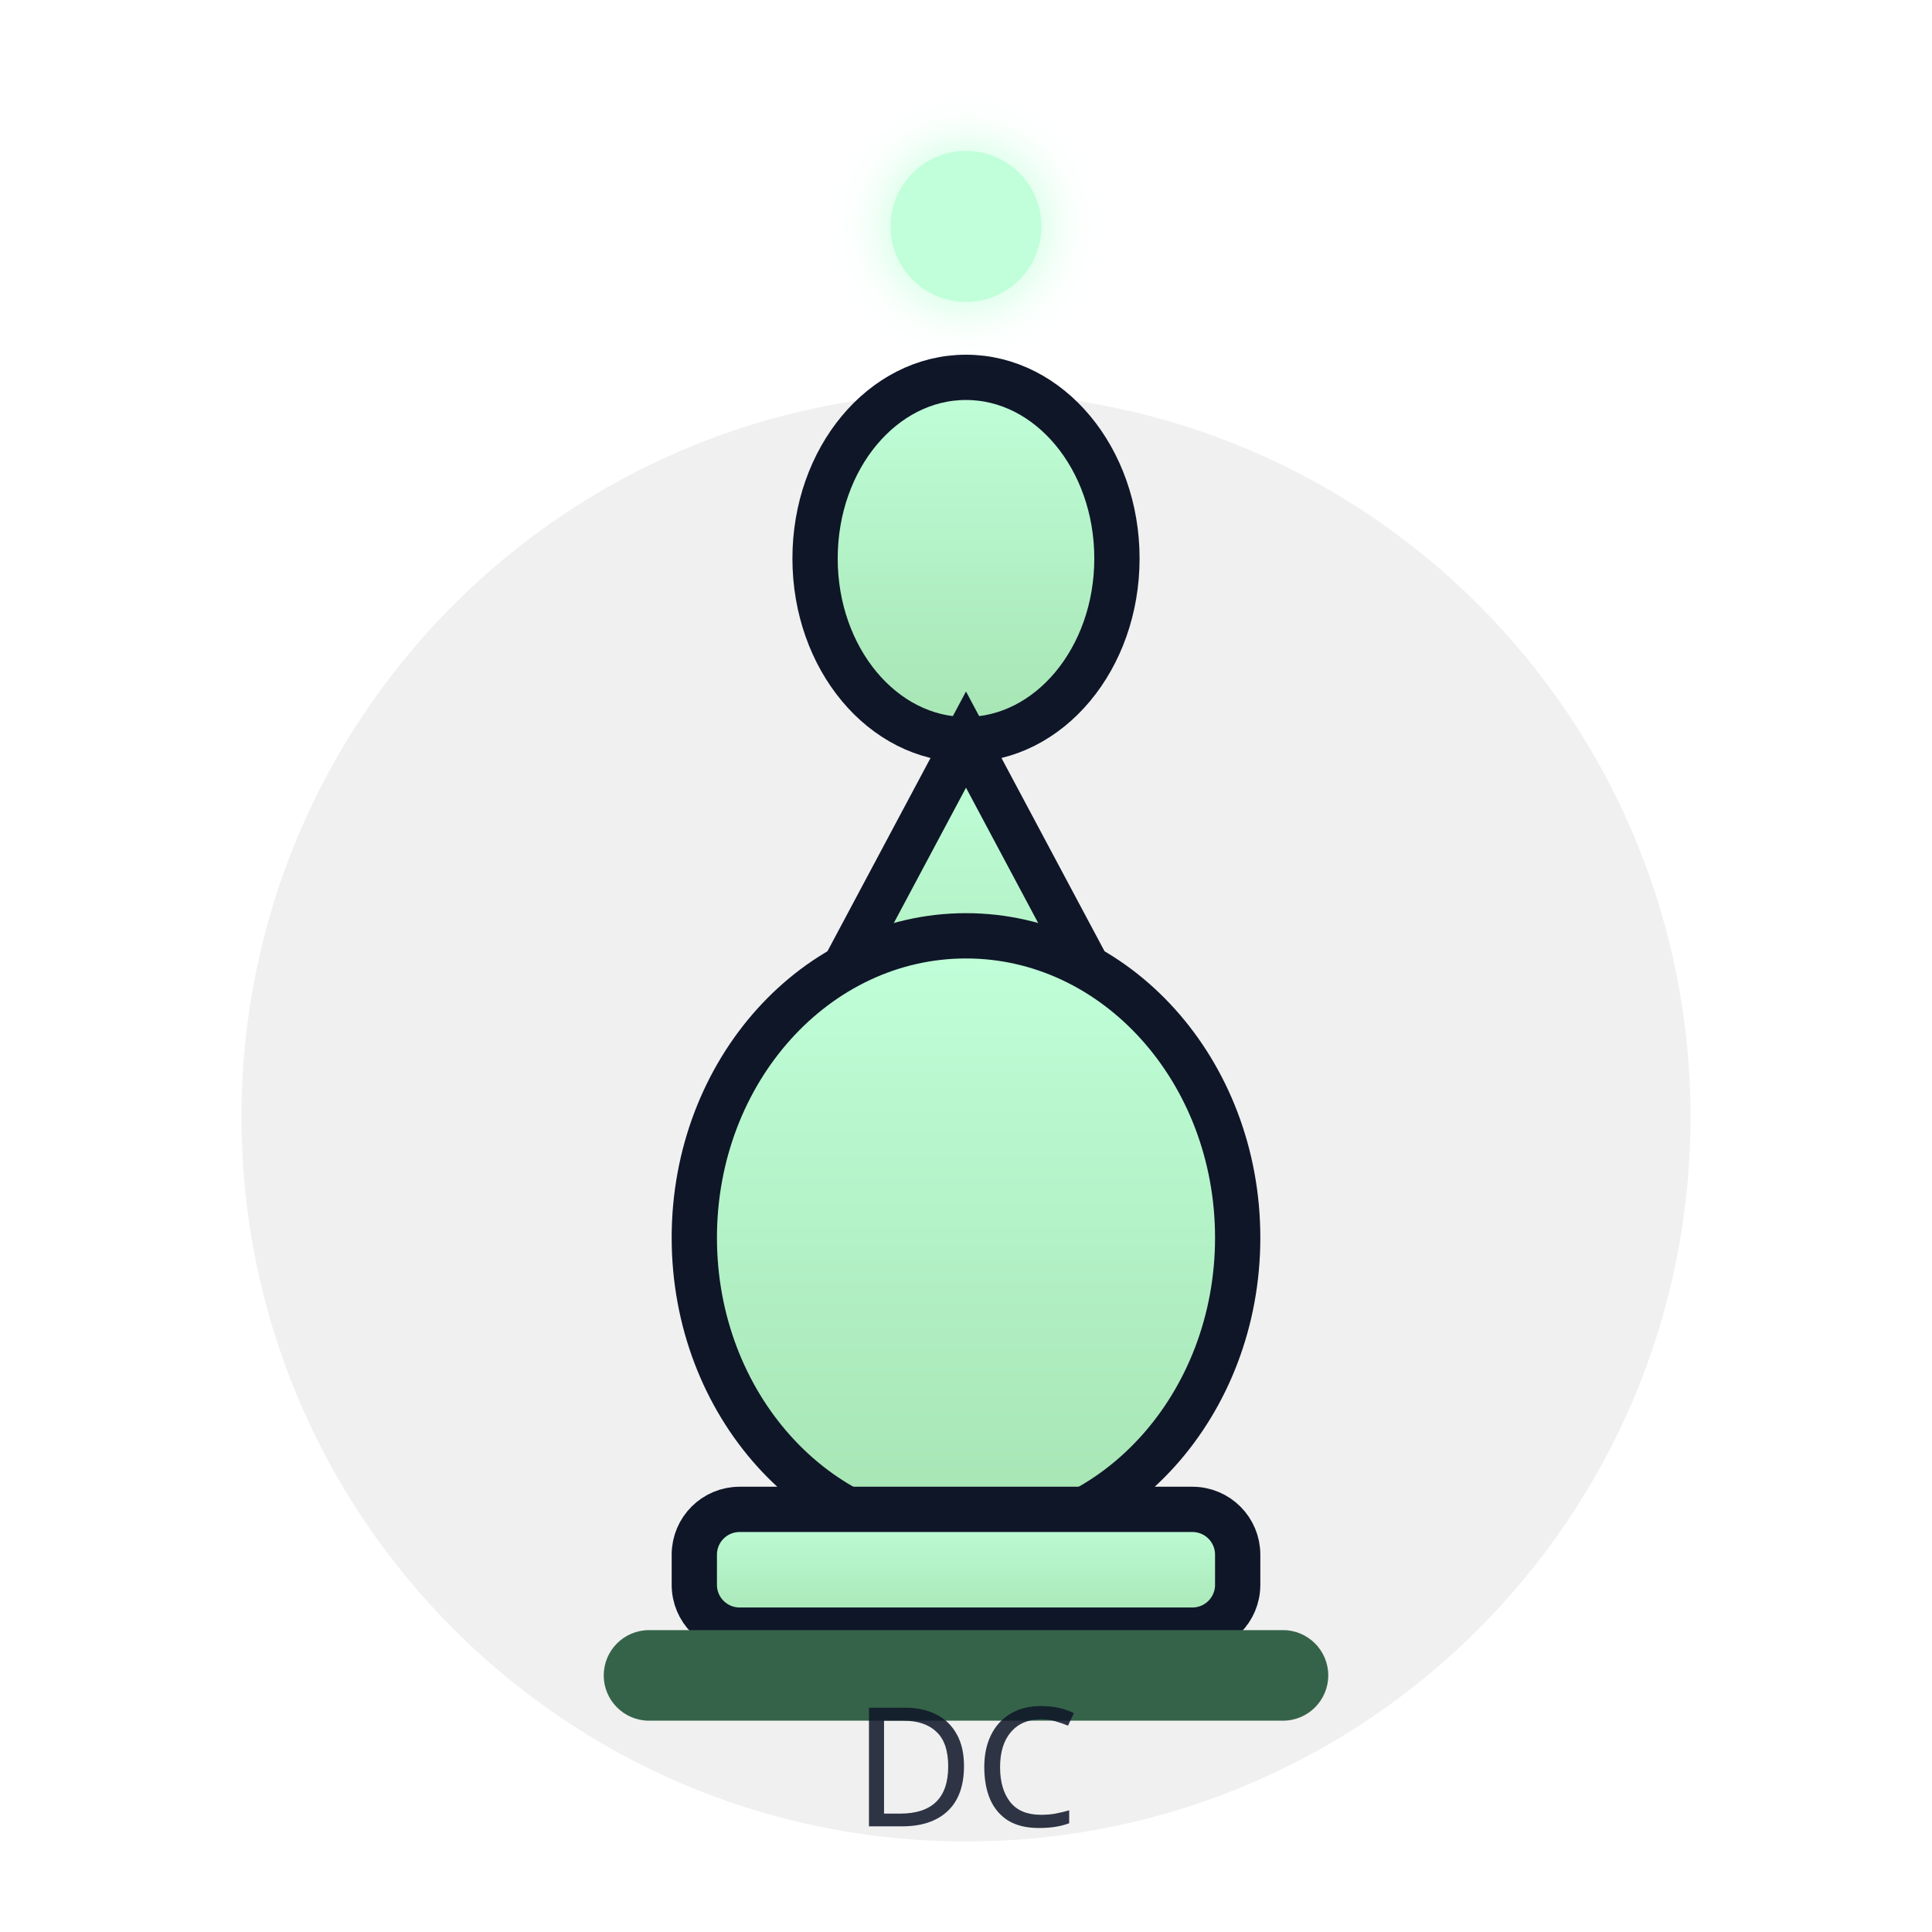
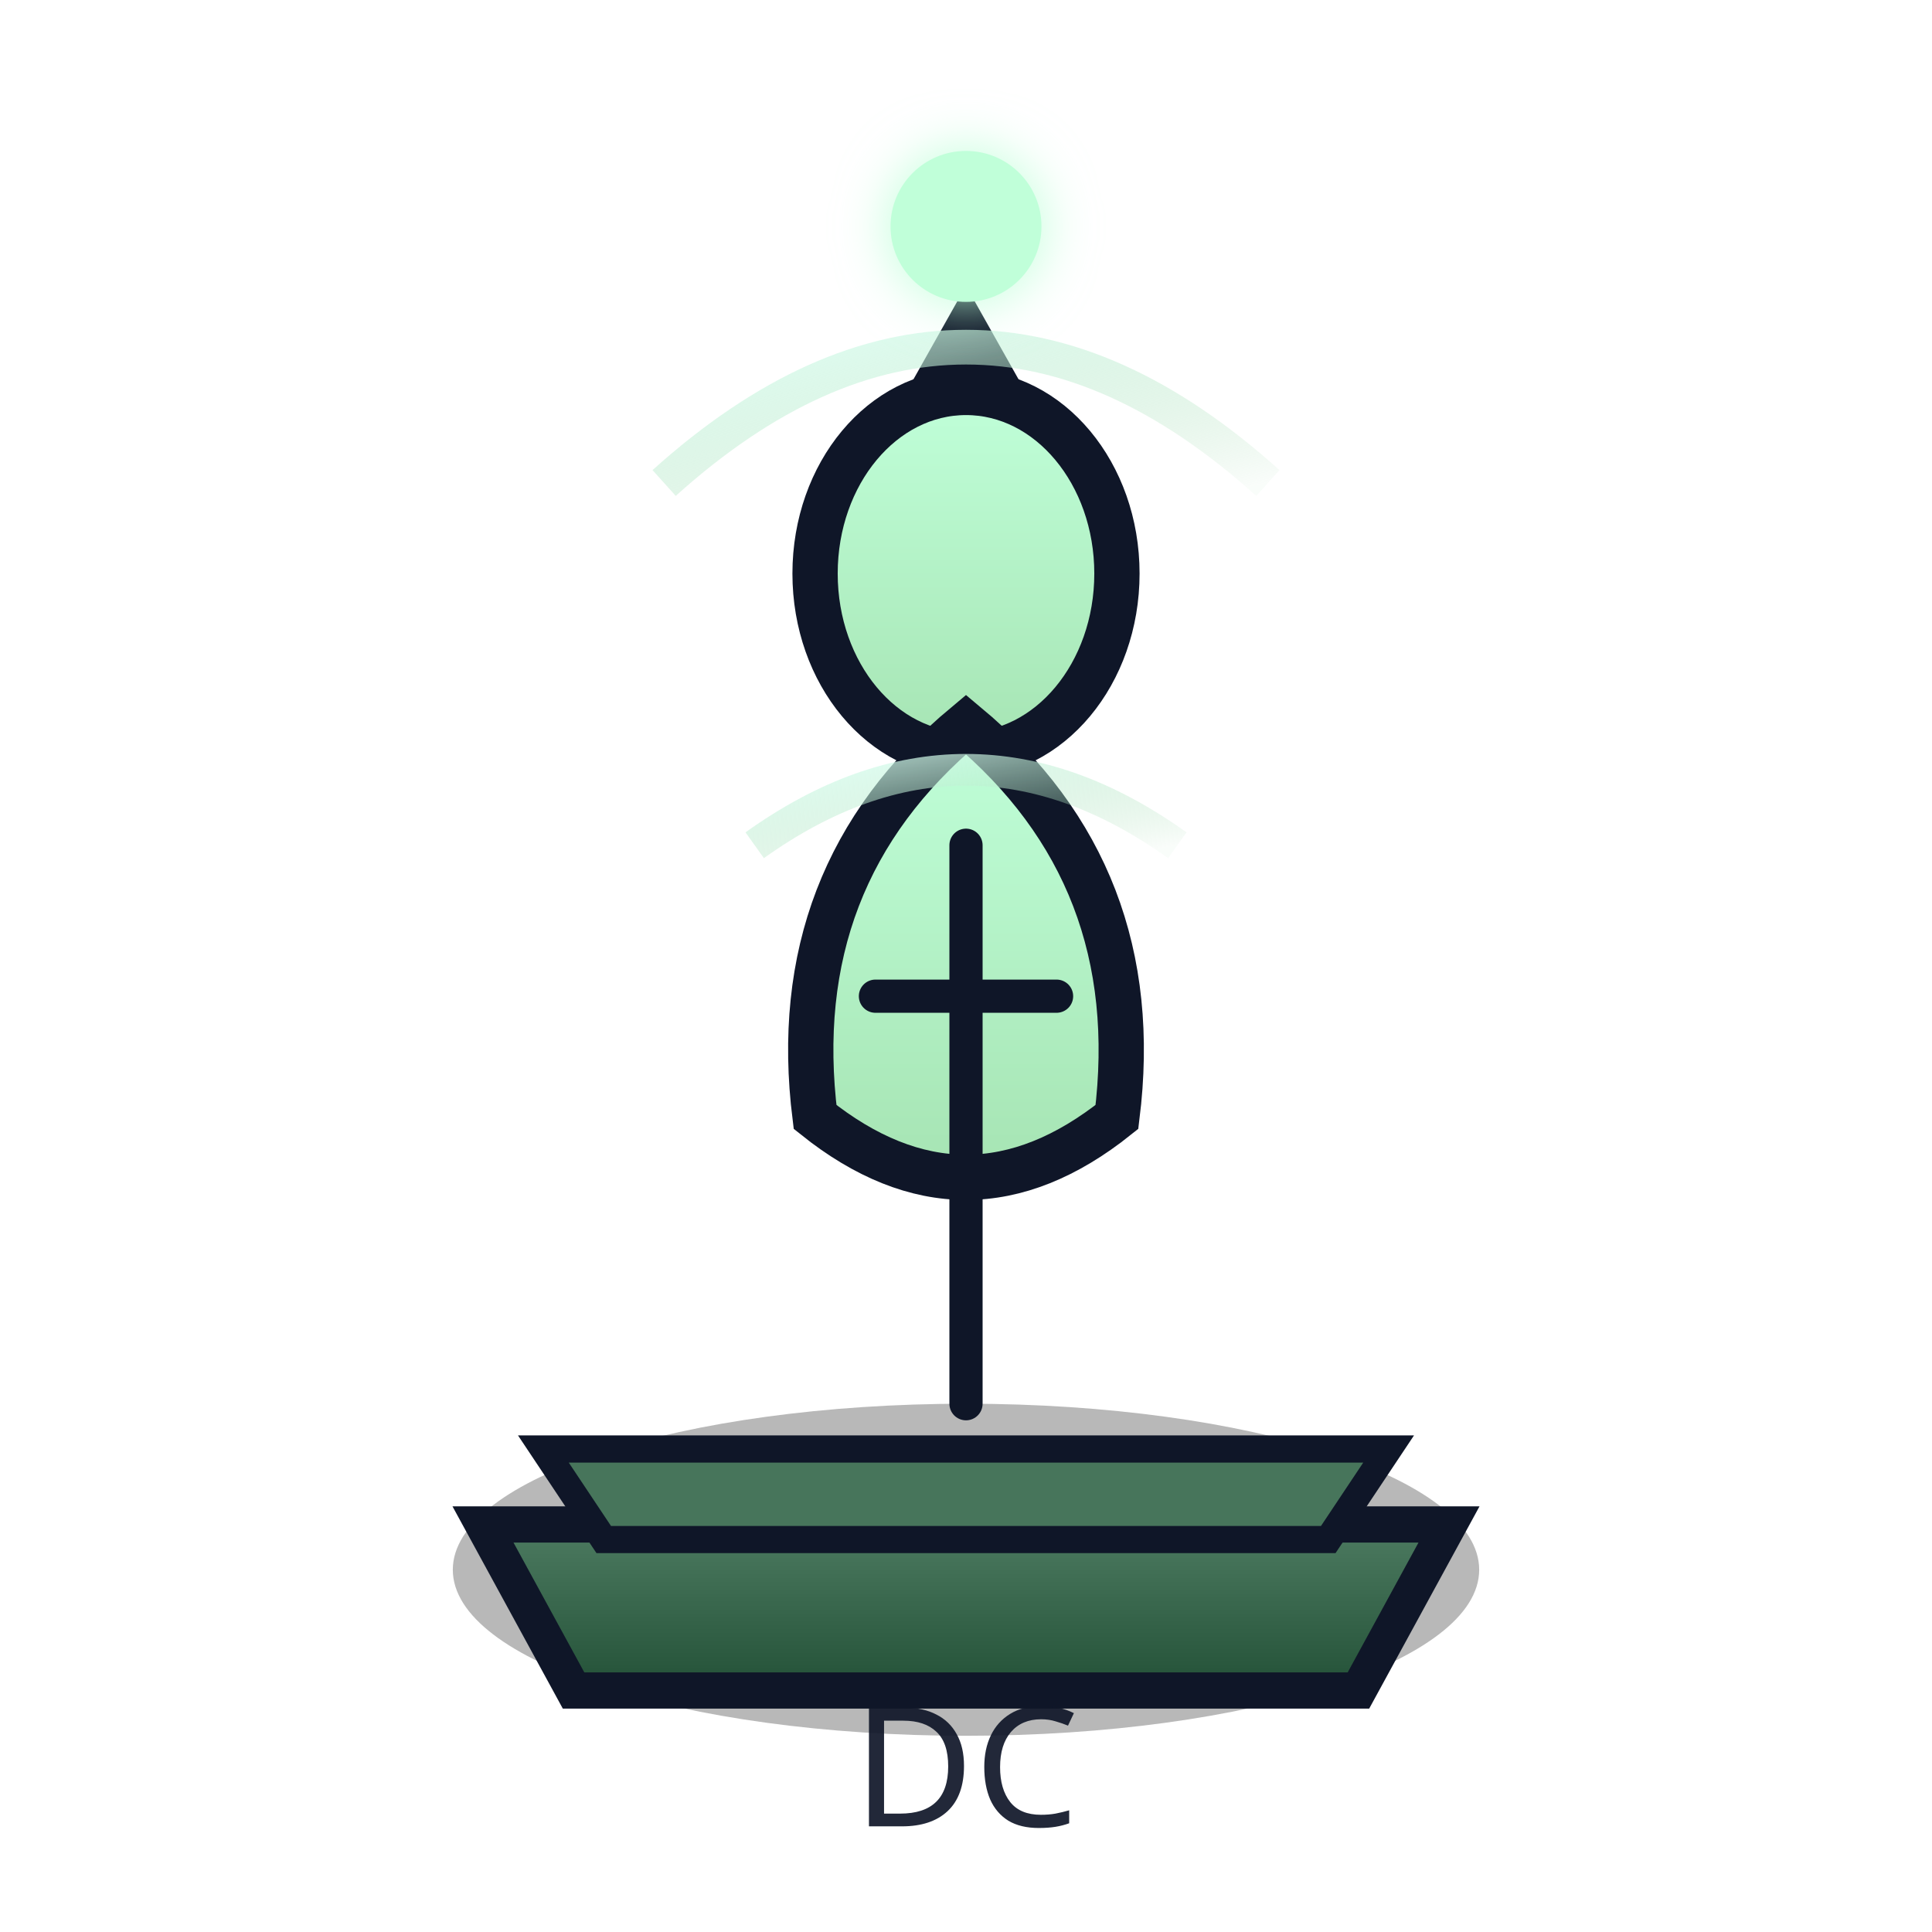
<svg xmlns="http://www.w3.org/2000/svg" viewBox="0 0 128 128">
  <defs>
+     <linearGradient id="pedestal" x1="0" x2="0" y1="0" y2="1">
+       <stop offset="0%" stop-color="#4d7b61" />
+       <stop offset="100%" stop-color="#235137" />
+     </linearGradient>
    <linearGradient id="mainFill" x1="0" x2="0" y1="0" y2="1">
      <stop offset="0%" stop-color="#c0ffd9" />
      <stop offset="100%" stop-color="#a6e4b3" />
+     </linearGradient>
+     <linearGradient id="armorEdge" x1="0" x2="1" y1="0" y2="1">
+       <stop offset="0%" stop-color="#d8fff1" stop-opacity="0.8" />
+       <stop offset="100%" stop-color="#94d2a1" stop-opacity="0.05" />
    </linearGradient>
    <filter id="glow" x="-50%" y="-50%" width="200%" height="200%">
      <feGaussianBlur stdDeviation="1.8" result="blur" />
      <feMerge>
        <feMergeNode in="blur" />
        <feMergeNode in="SourceGraphic" />
      </feMerge>
    </filter>
  </defs>
-   <circle cx="64" cy="74" r="48" fill="rgba(0,0,0,0.06)" />
+   <ellipse cx="64" cy="104" rx="34" ry="11" fill="rgba(0,0,0,0.28)" />
+   <path d="M32 101 H96 L90 112 H38 Z" fill="url(#pedestal)" stroke="#0f1628" stroke-width="2.4" />
+   <path d="M36 96 H92 L88 102 H40 Z" fill="#47755b" stroke="#0f1628" stroke-width="1.8" />
  <g fill="url(#mainFill)" stroke="#0f1628" stroke-width="3">
-     <ellipse cx="64" cy="37" rx="10" ry="12" />
-     <path d="M64 49 L72 64 L64 78 L56 64 Z" />
-     <ellipse cx="64" cy="82" rx="18" ry="20" />
-     <rect x="46" y="100" width="36" height="8" rx="3" />
+     <path d="M64 22 L73 38 L64 56 L55 38 Z" />
+     <ellipse cx="64" cy="38" rx="10" ry="12" />
+     <path d="M64 48 Q76 58 74 74 Q64 82 54 74 Q52 58 64 48 Z" />
+     <path d="M58 66 L70 66" stroke-width="2.2" stroke-linecap="round" fill="none" />
+     <path d="M64 56 L64 93" stroke-width="2.2" stroke-linecap="round" fill="none" />
  </g>
-   <rect x="40" y="108" width="48" height="6" rx="3" fill="#356349" />
-   <text x="64" y="121" text-anchor="middle" font-size="11" font-family="Verdana,Segoe UI,sans-serif" fill="#0f1628" opacity="0.86">DC</text>
+   <path d="M44 32 Q64 14 84 32" stroke="url(#armorEdge)" stroke-width="2.3" fill="none" />
+   <path d="M50 56 Q64 46 78 56" stroke="url(#armorEdge)" stroke-width="2.1" fill="none" />
+   <text x="64" y="121" text-anchor="middle" font-size="11" font-family="Verdana,Segoe UI,sans-serif" fill="#0f1628" opacity="0.92">DC</text>
  <circle cx="64" cy="15" r="5" fill="#c0ffd9" filter="url(#glow)" />
</svg>
